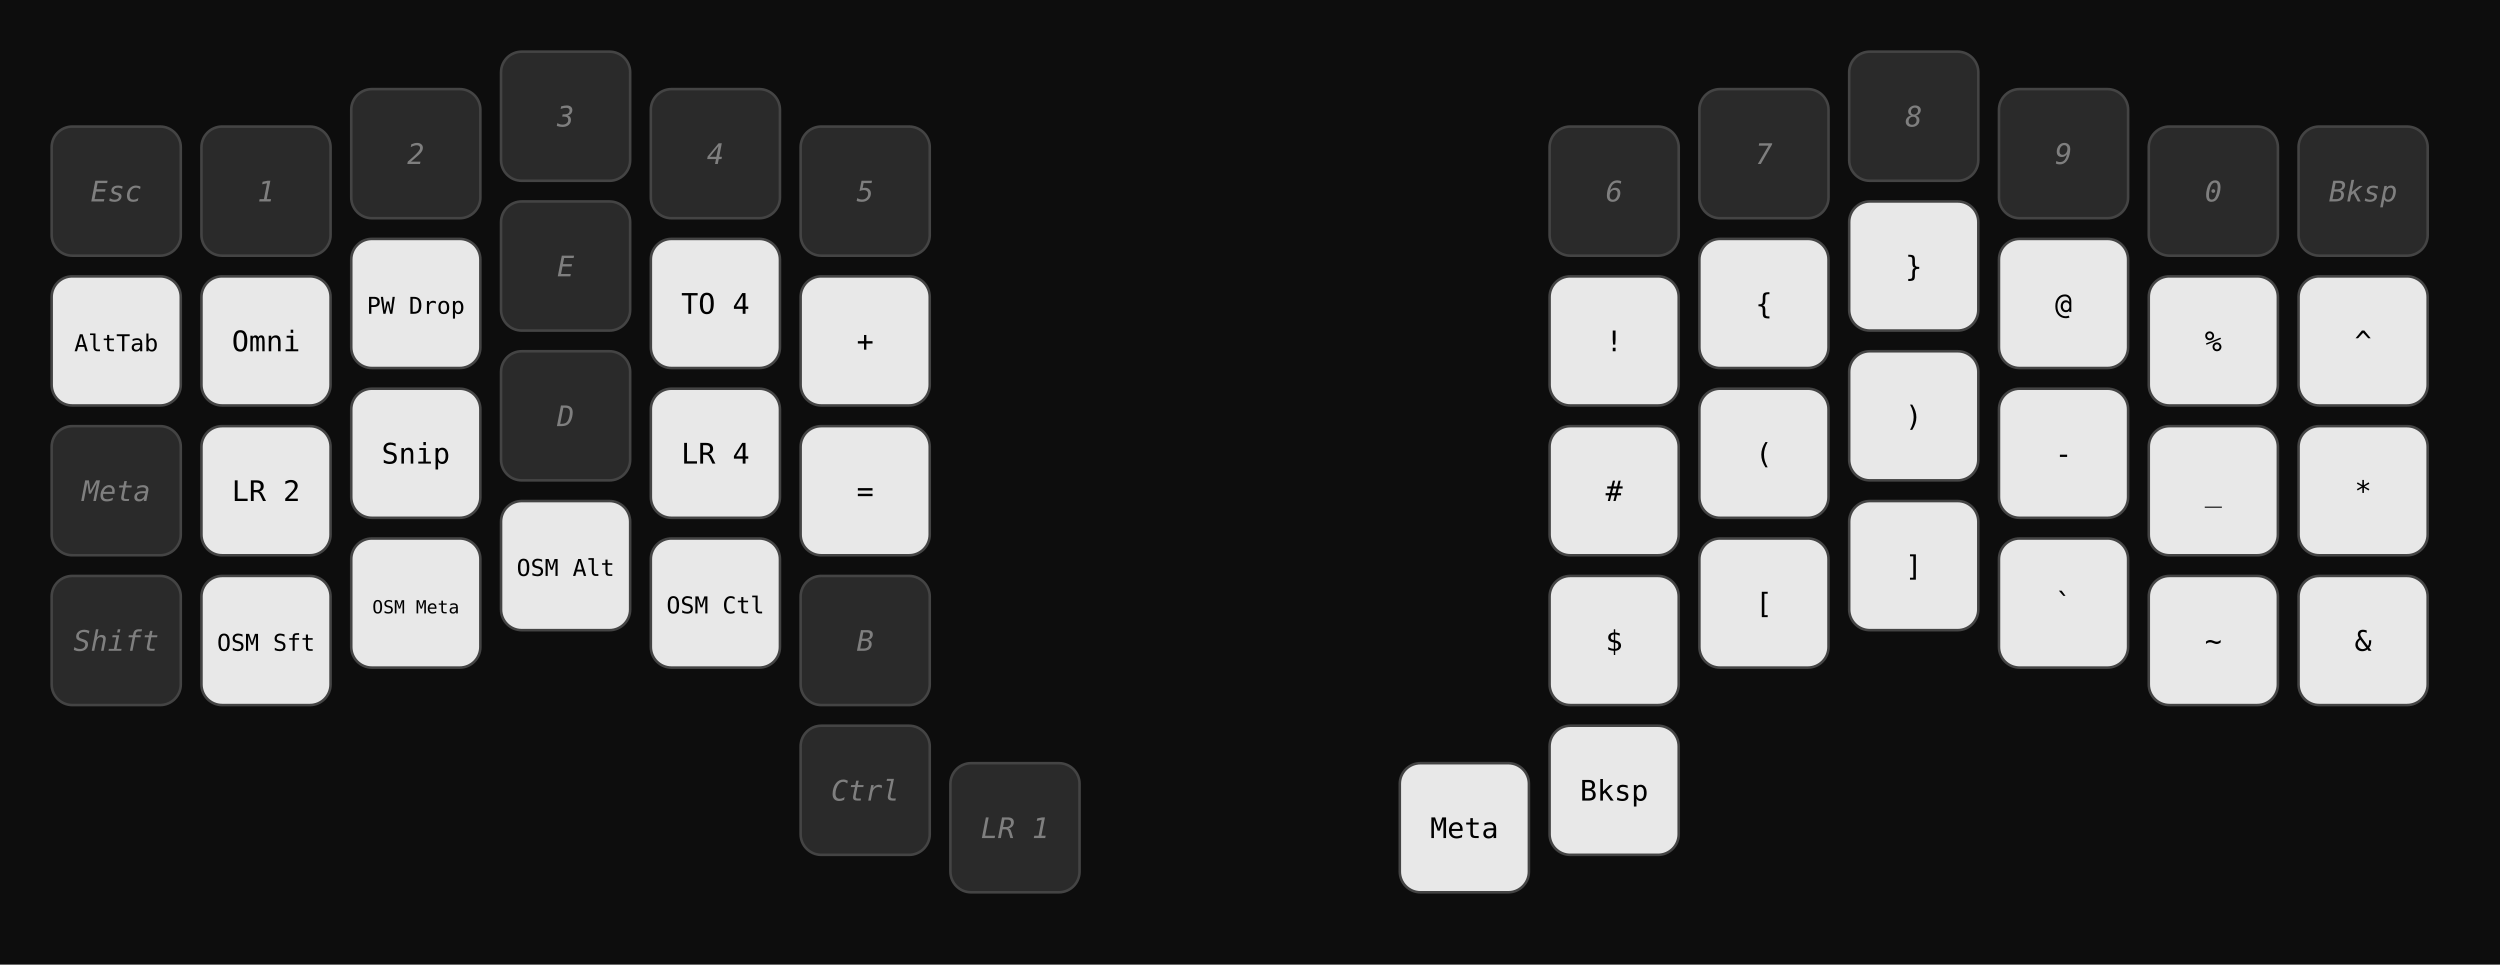
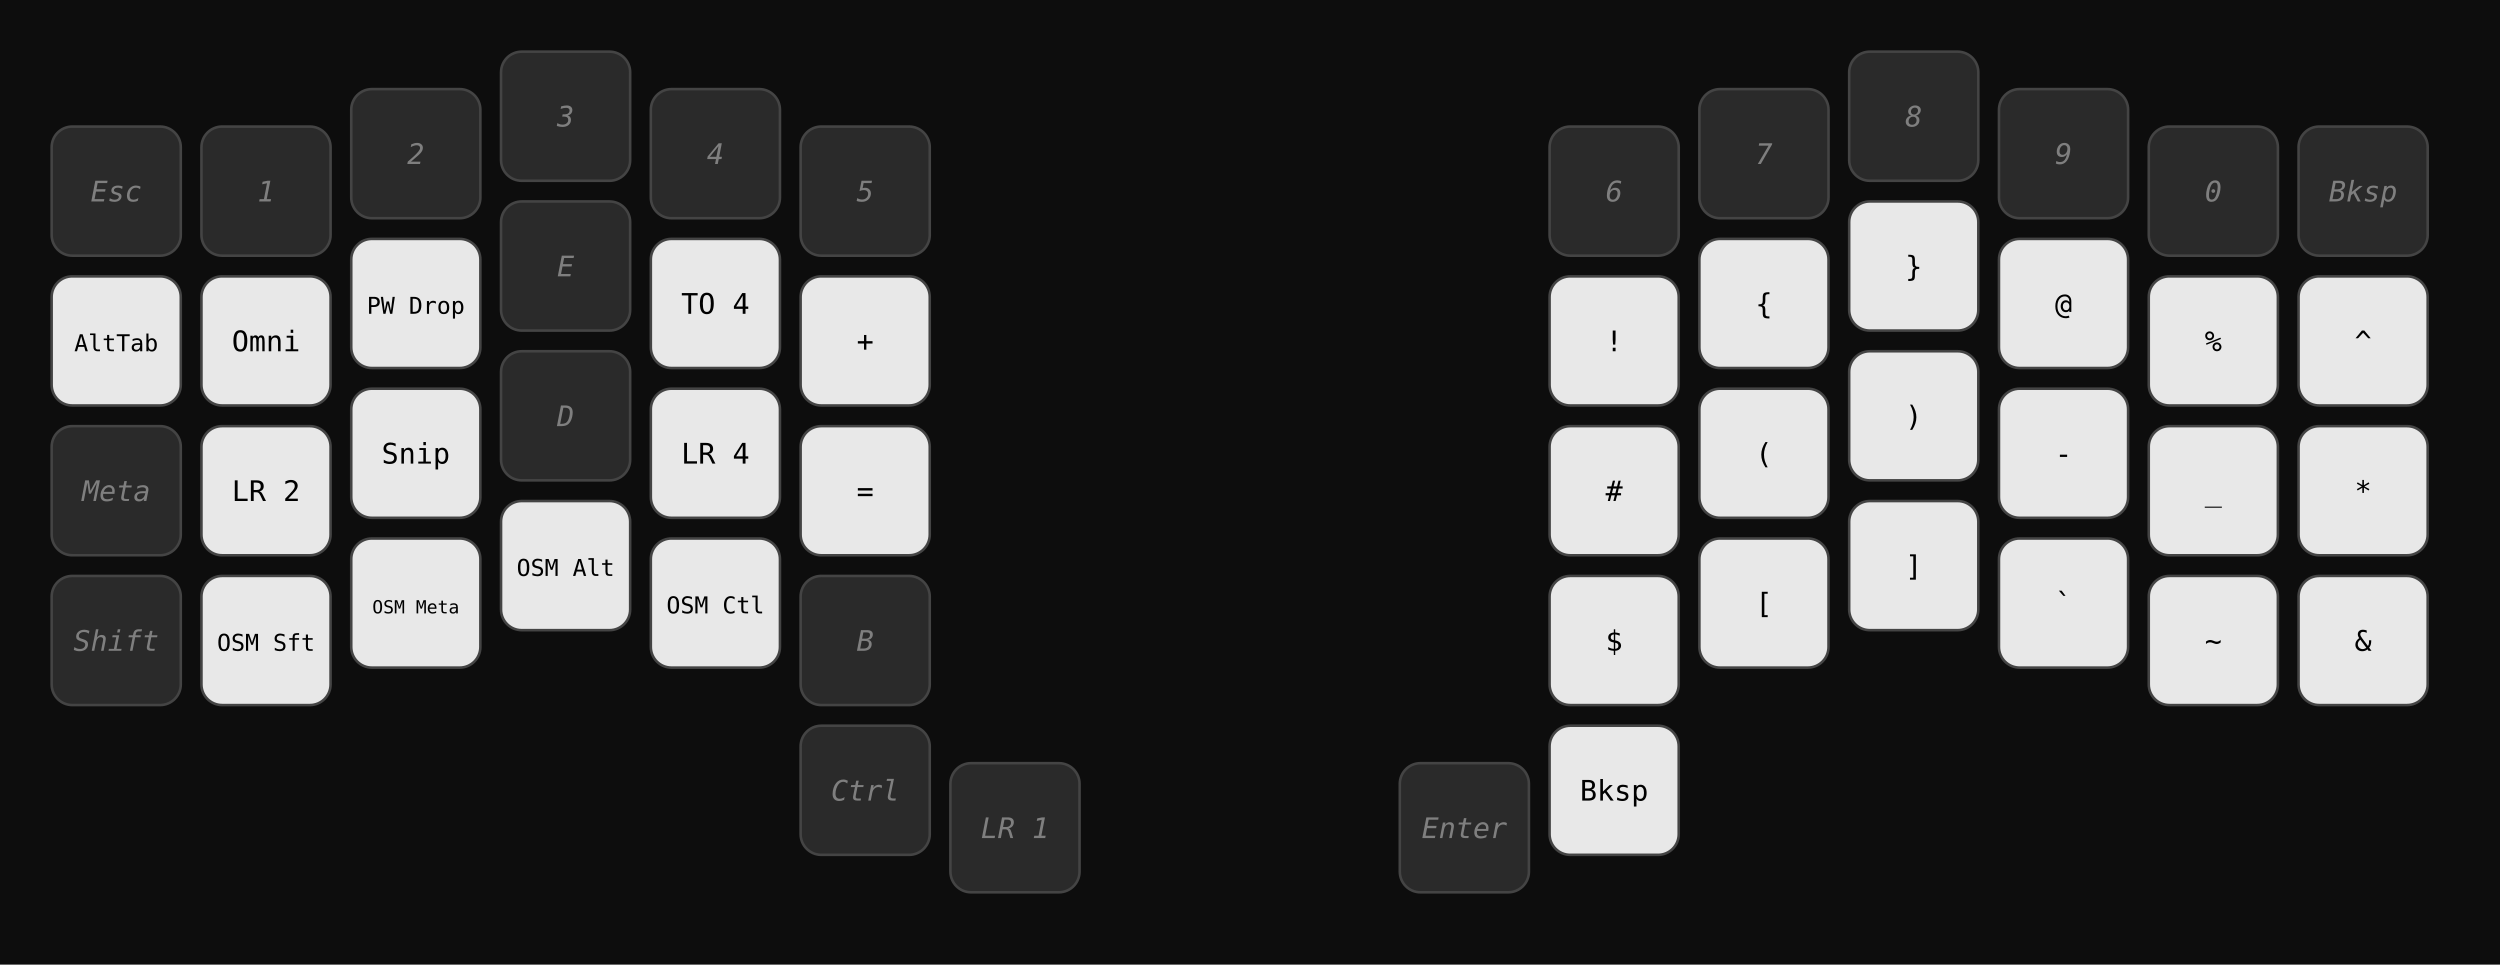
<svg xmlns="http://www.w3.org/2000/svg" width="968" height="373.5" viewBox="0 0 968 373.5" font-family="monospace">
  <rect width="100%" height="100%" fill="#0d0d0d" />
  <rect x="20" y="49.0" width="50" height="50" rx="8" fill="#2a2a2a" stroke="#444" stroke-width="1" />
  <text x="45.0" y="78.0" text-anchor="middle" font-size="11" fill="#e8e8e8" fill-opacity="0.45" font-style="italic">Esc</text>
  <rect x="78" y="49.0" width="50" height="50" rx="8" fill="#2a2a2a" stroke="#444" stroke-width="1" />
  <text x="103.0" y="78.0" text-anchor="middle" font-size="11" fill="#e8e8e8" fill-opacity="0.45" font-style="italic">1</text>
  <rect x="136" y="34.5" width="50" height="50" rx="8" fill="#2a2a2a" stroke="#444" stroke-width="1" />
  <text x="161.0" y="63.5" text-anchor="middle" font-size="11" fill="#e8e8e8" fill-opacity="0.45" font-style="italic">2</text>
  <rect x="194" y="20" width="50" height="50" rx="8" fill="#2a2a2a" stroke="#444" stroke-width="1" />
  <text x="219.0" y="49.0" text-anchor="middle" font-size="11" fill="#e8e8e8" fill-opacity="0.45" font-style="italic">3</text>
  <rect x="252" y="34.5" width="50" height="50" rx="8" fill="#2a2a2a" stroke="#444" stroke-width="1" />
  <text x="277.0" y="63.5" text-anchor="middle" font-size="11" fill="#e8e8e8" fill-opacity="0.45" font-style="italic">4</text>
  <rect x="310" y="49.0" width="50" height="50" rx="8" fill="#2a2a2a" stroke="#444" stroke-width="1" />
  <text x="335.0" y="78.0" text-anchor="middle" font-size="11" fill="#e8e8e8" fill-opacity="0.45" font-style="italic">5</text>
  <rect x="600" y="49.0" width="50" height="50" rx="8" fill="#2a2a2a" stroke="#444" stroke-width="1" />
  <text x="625.0" y="78.0" text-anchor="middle" font-size="11" fill="#e8e8e8" fill-opacity="0.45" font-style="italic">6</text>
  <rect x="658" y="34.5" width="50" height="50" rx="8" fill="#2a2a2a" stroke="#444" stroke-width="1" />
  <text x="683.0" y="63.5" text-anchor="middle" font-size="11" fill="#e8e8e8" fill-opacity="0.45" font-style="italic">7</text>
  <rect x="716" y="20" width="50" height="50" rx="8" fill="#2a2a2a" stroke="#444" stroke-width="1" />
  <text x="741.0" y="49.0" text-anchor="middle" font-size="11" fill="#e8e8e8" fill-opacity="0.45" font-style="italic">8</text>
  <rect x="774" y="34.5" width="50" height="50" rx="8" fill="#2a2a2a" stroke="#444" stroke-width="1" />
  <text x="799.0" y="63.5" text-anchor="middle" font-size="11" fill="#e8e8e8" fill-opacity="0.45" font-style="italic">9</text>
  <rect x="832" y="49.0" width="50" height="50" rx="8" fill="#2a2a2a" stroke="#444" stroke-width="1" />
  <text x="857.0" y="78.0" text-anchor="middle" font-size="11" fill="#e8e8e8" fill-opacity="0.45" font-style="italic">0</text>
  <rect x="890" y="49.0" width="50" height="50" rx="8" fill="#2a2a2a" stroke="#444" stroke-width="1" />
  <text x="915.0" y="78.0" text-anchor="middle" font-size="11" fill="#e8e8e8" fill-opacity="0.45" font-style="italic">Bksp</text>
  <rect x="20" y="107.0" width="50" height="50" rx="8" fill="#e8e8e8" stroke="#444" stroke-width="1" />
  <text x="45.0" y="136.0" text-anchor="middle" font-size="9" fill="#000000">AltTab</text>
  <rect x="78" y="107.0" width="50" height="50" rx="8" fill="#e8e8e8" stroke="#444" stroke-width="1" />
  <text x="103.0" y="136.0" text-anchor="middle" font-size="11" fill="#000000">Omni</text>
  <rect x="136" y="92.5" width="50" height="50" rx="8" fill="#e8e8e8" stroke="#444" stroke-width="1" />
  <text x="161.0" y="121.5" text-anchor="middle" font-size="9" fill="#000000">PW Drop</text>
  <rect x="194" y="78" width="50" height="50" rx="8" fill="#2a2a2a" stroke="#444" stroke-width="1" />
  <text x="219.0" y="107.0" text-anchor="middle" font-size="11" fill="#e8e8e8" fill-opacity="0.45" font-style="italic">E</text>
  <rect x="252" y="92.5" width="50" height="50" rx="8" fill="#e8e8e8" stroke="#444" stroke-width="1" />
  <text x="277.0" y="121.5" text-anchor="middle" font-size="11" fill="#000000">TO 4</text>
  <rect x="310" y="107.0" width="50" height="50" rx="8" fill="#e8e8e8" stroke="#444" stroke-width="1" />
  <text x="335.0" y="136.0" text-anchor="middle" font-size="11" fill="#000000">+</text>
  <rect x="600" y="107.0" width="50" height="50" rx="8" fill="#e8e8e8" stroke="#444" stroke-width="1" />
  <text x="625.0" y="136.0" text-anchor="middle" font-size="11" fill="#000000">!</text>
  <rect x="658" y="92.5" width="50" height="50" rx="8" fill="#e8e8e8" stroke="#444" stroke-width="1" />
  <text x="683.0" y="121.5" text-anchor="middle" font-size="11" fill="#000000">{</text>
  <rect x="716" y="78" width="50" height="50" rx="8" fill="#e8e8e8" stroke="#444" stroke-width="1" />
  <text x="741.0" y="107.0" text-anchor="middle" font-size="11" fill="#000000">}</text>
  <rect x="774" y="92.5" width="50" height="50" rx="8" fill="#e8e8e8" stroke="#444" stroke-width="1" />
  <text x="799.0" y="121.5" text-anchor="middle" font-size="11" fill="#000000">@</text>
  <rect x="832" y="107.0" width="50" height="50" rx="8" fill="#e8e8e8" stroke="#444" stroke-width="1" />
  <text x="857.0" y="136.0" text-anchor="middle" font-size="11" fill="#000000">%</text>
  <rect x="890" y="107.0" width="50" height="50" rx="8" fill="#e8e8e8" stroke="#444" stroke-width="1" />
  <text x="915.0" y="136.0" text-anchor="middle" font-size="11" fill="#000000">^</text>
  <rect x="20" y="165.0" width="50" height="50" rx="8" fill="#2a2a2a" stroke="#444" stroke-width="1" />
  <text x="45.0" y="194.0" text-anchor="middle" font-size="11" fill="#e8e8e8" fill-opacity="0.45" font-style="italic">Meta</text>
  <rect x="78" y="165.0" width="50" height="50" rx="8" fill="#e8e8e8" stroke="#444" stroke-width="1" />
  <text x="103.0" y="194.0" text-anchor="middle" font-size="11" fill="#000000">LR 2</text>
  <rect x="136" y="150.5" width="50" height="50" rx="8" fill="#e8e8e8" stroke="#444" stroke-width="1" />
  <text x="161.0" y="179.5" text-anchor="middle" font-size="11" fill="#000000">Snip</text>
  <rect x="194" y="136" width="50" height="50" rx="8" fill="#2a2a2a" stroke="#444" stroke-width="1" />
  <text x="219.0" y="165.0" text-anchor="middle" font-size="11" fill="#e8e8e8" fill-opacity="0.45" font-style="italic">D</text>
  <rect x="252" y="150.5" width="50" height="50" rx="8" fill="#e8e8e8" stroke="#444" stroke-width="1" />
  <text x="277.0" y="179.5" text-anchor="middle" font-size="11" fill="#000000">LR 4</text>
  <rect x="310" y="165.0" width="50" height="50" rx="8" fill="#e8e8e8" stroke="#444" stroke-width="1" />
  <text x="335.0" y="194.0" text-anchor="middle" font-size="11" fill="#000000">=</text>
  <rect x="600" y="165.0" width="50" height="50" rx="8" fill="#e8e8e8" stroke="#444" stroke-width="1" />
  <text x="625.0" y="194.0" text-anchor="middle" font-size="11" fill="#000000">#</text>
  <rect x="658" y="150.5" width="50" height="50" rx="8" fill="#e8e8e8" stroke="#444" stroke-width="1" />
  <text x="683.0" y="179.5" text-anchor="middle" font-size="11" fill="#000000">(</text>
  <rect x="716" y="136" width="50" height="50" rx="8" fill="#e8e8e8" stroke="#444" stroke-width="1" />
  <text x="741.0" y="165.0" text-anchor="middle" font-size="11" fill="#000000">)</text>
  <rect x="774" y="150.5" width="50" height="50" rx="8" fill="#e8e8e8" stroke="#444" stroke-width="1" />
  <text x="799.0" y="179.5" text-anchor="middle" font-size="11" fill="#000000">-</text>
  <rect x="832" y="165.0" width="50" height="50" rx="8" fill="#e8e8e8" stroke="#444" stroke-width="1" />
  <text x="857.0" y="194.0" text-anchor="middle" font-size="11" fill="#000000">_</text>
  <rect x="890" y="165.0" width="50" height="50" rx="8" fill="#e8e8e8" stroke="#444" stroke-width="1" />
  <text x="915.0" y="194.0" text-anchor="middle" font-size="11" fill="#000000">*</text>
  <rect x="20" y="223.0" width="50" height="50" rx="8" fill="#2a2a2a" stroke="#444" stroke-width="1" />
  <text x="45.0" y="252.0" text-anchor="middle" font-size="11" fill="#e8e8e8" fill-opacity="0.45" font-style="italic">Shift</text>
  <rect x="78" y="223.0" width="50" height="50" rx="8" fill="#e8e8e8" stroke="#444" stroke-width="1" />
  <text x="103.0" y="252.0" text-anchor="middle" font-size="9" fill="#000000">OSM Sft</text>
  <rect x="136" y="208.5" width="50" height="50" rx="8" fill="#e8e8e8" stroke="#444" stroke-width="1" />
  <text x="161.0" y="237.5" text-anchor="middle" font-size="7" fill="#000000">OSM Meta</text>
  <rect x="194" y="194" width="50" height="50" rx="8" fill="#e8e8e8" stroke="#444" stroke-width="1" />
  <text x="219.0" y="223.0" text-anchor="middle" font-size="9" fill="#000000">OSM Alt</text>
  <rect x="252" y="208.5" width="50" height="50" rx="8" fill="#e8e8e8" stroke="#444" stroke-width="1" />
  <text x="277.0" y="237.5" text-anchor="middle" font-size="9" fill="#000000">OSM Ctl</text>
  <rect x="310" y="223.0" width="50" height="50" rx="8" fill="#2a2a2a" stroke="#444" stroke-width="1" />
  <text x="335.0" y="252.0" text-anchor="middle" font-size="11" fill="#e8e8e8" fill-opacity="0.45" font-style="italic">B</text>
  <rect x="600" y="223.0" width="50" height="50" rx="8" fill="#e8e8e8" stroke="#444" stroke-width="1" />
  <text x="625.0" y="252.0" text-anchor="middle" font-size="11" fill="#000000">$</text>
  <rect x="658" y="208.5" width="50" height="50" rx="8" fill="#e8e8e8" stroke="#444" stroke-width="1" />
  <text x="683.0" y="237.5" text-anchor="middle" font-size="11" fill="#000000">[</text>
  <rect x="716" y="194" width="50" height="50" rx="8" fill="#e8e8e8" stroke="#444" stroke-width="1" />
  <text x="741.0" y="223.0" text-anchor="middle" font-size="11" fill="#000000">]</text>
  <rect x="774" y="208.5" width="50" height="50" rx="8" fill="#e8e8e8" stroke="#444" stroke-width="1" />
  <text x="799.0" y="237.5" text-anchor="middle" font-size="11" fill="#000000">`</text>
  <rect x="832" y="223.0" width="50" height="50" rx="8" fill="#e8e8e8" stroke="#444" stroke-width="1" />
  <text x="857.0" y="252.0" text-anchor="middle" font-size="11" fill="#000000">~</text>
  <rect x="890" y="223.0" width="50" height="50" rx="8" fill="#e8e8e8" stroke="#444" stroke-width="1" />
  <text x="915.0" y="252.0" text-anchor="middle" font-size="11" fill="#000000">&amp;</text>
  <rect x="310" y="281.0" width="50" height="50" rx="8" fill="#2a2a2a" stroke="#444" stroke-width="1" />
  <text x="335.0" y="310.0" text-anchor="middle" font-size="11" fill="#e8e8e8" fill-opacity="0.45" font-style="italic">Ctrl</text>
  <rect x="368" y="295.5" width="50" height="50" rx="8" fill="#2a2a2a" stroke="#444" stroke-width="1" />
  <text x="393.0" y="324.5" text-anchor="middle" font-size="11" fill="#e8e8e8" fill-opacity="0.45" font-style="italic">LR 1</text>
-   <rect x="542" y="295.5" width="50" height="50" rx="8" fill="#e8e8e8" stroke="#444" stroke-width="1" />
-   <text x="567.0" y="324.5" text-anchor="middle" font-size="11" fill="#000000">Meta</text>
+   <rect x="542" y="295.5" width="50" height="50" rx="8" fill="#2a2a2a" stroke="#444" stroke-width="1" />
+   <text x="567.0" y="324.5" text-anchor="middle" font-size="11" fill="#e8e8e8" fill-opacity="0.45" font-style="italic">Enter</text>
  <rect x="600" y="281.0" width="50" height="50" rx="8" fill="#e8e8e8" stroke="#444" stroke-width="1" />
  <text x="625.0" y="310.0" text-anchor="middle" font-size="11" fill="#000000">Bksp</text>
</svg>
